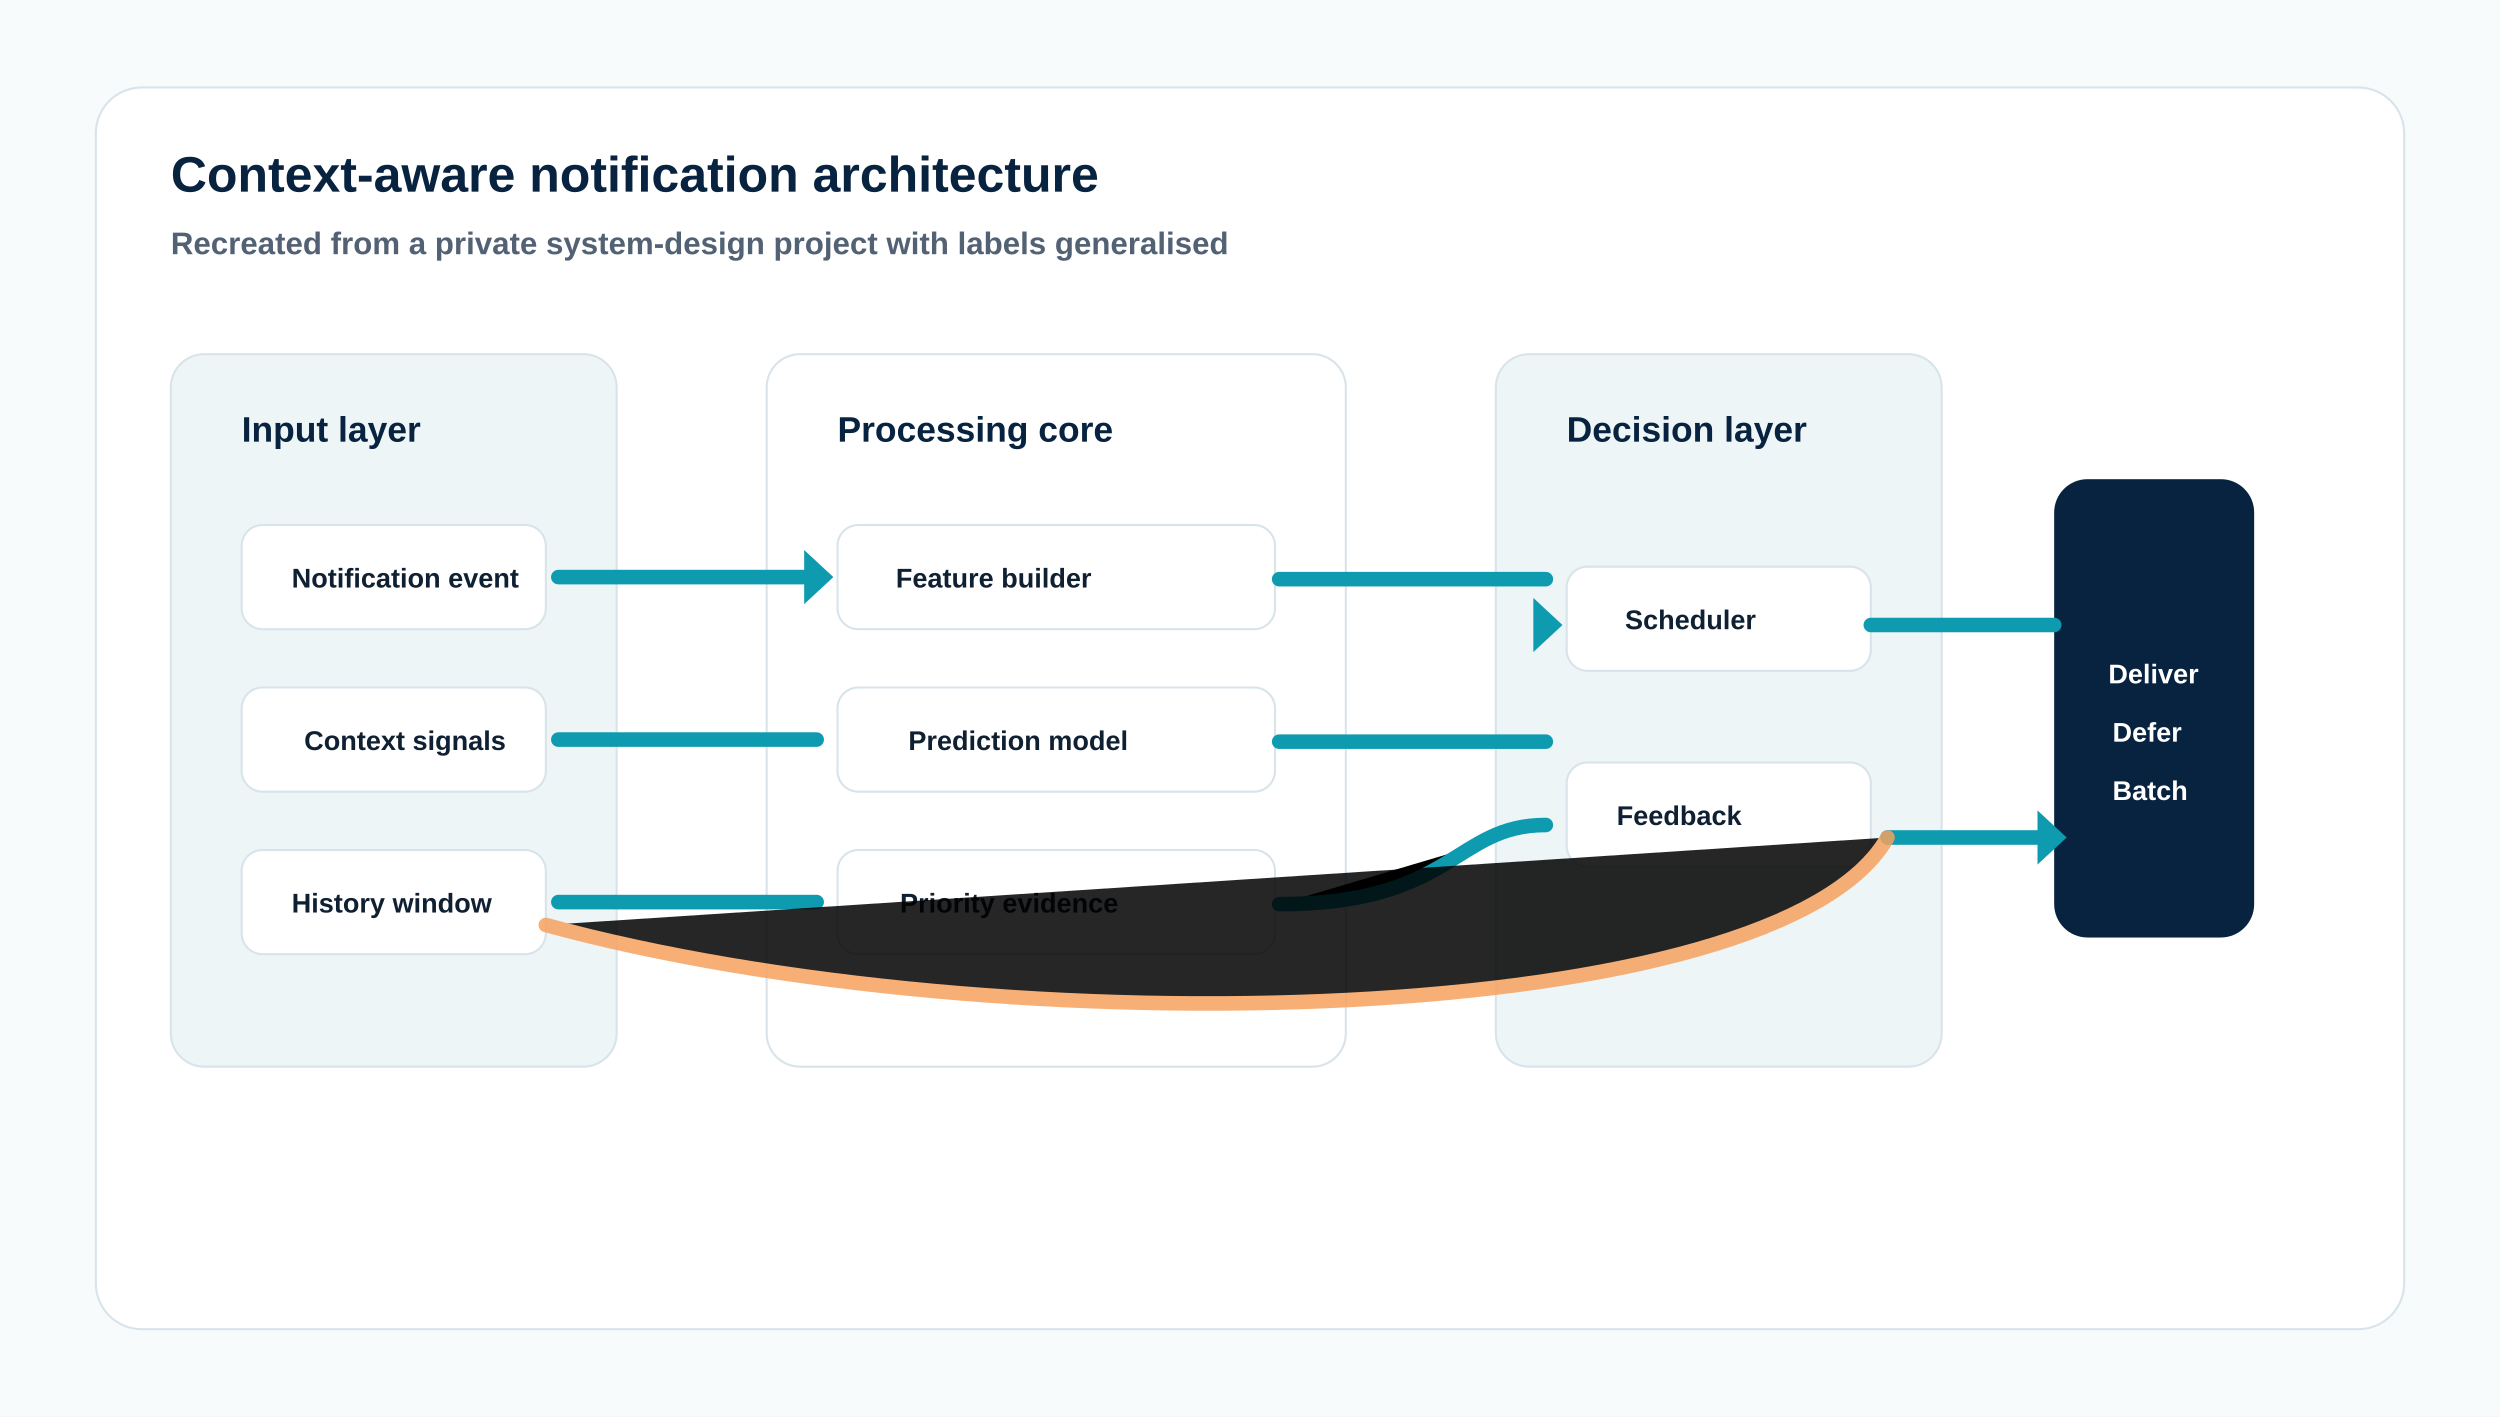
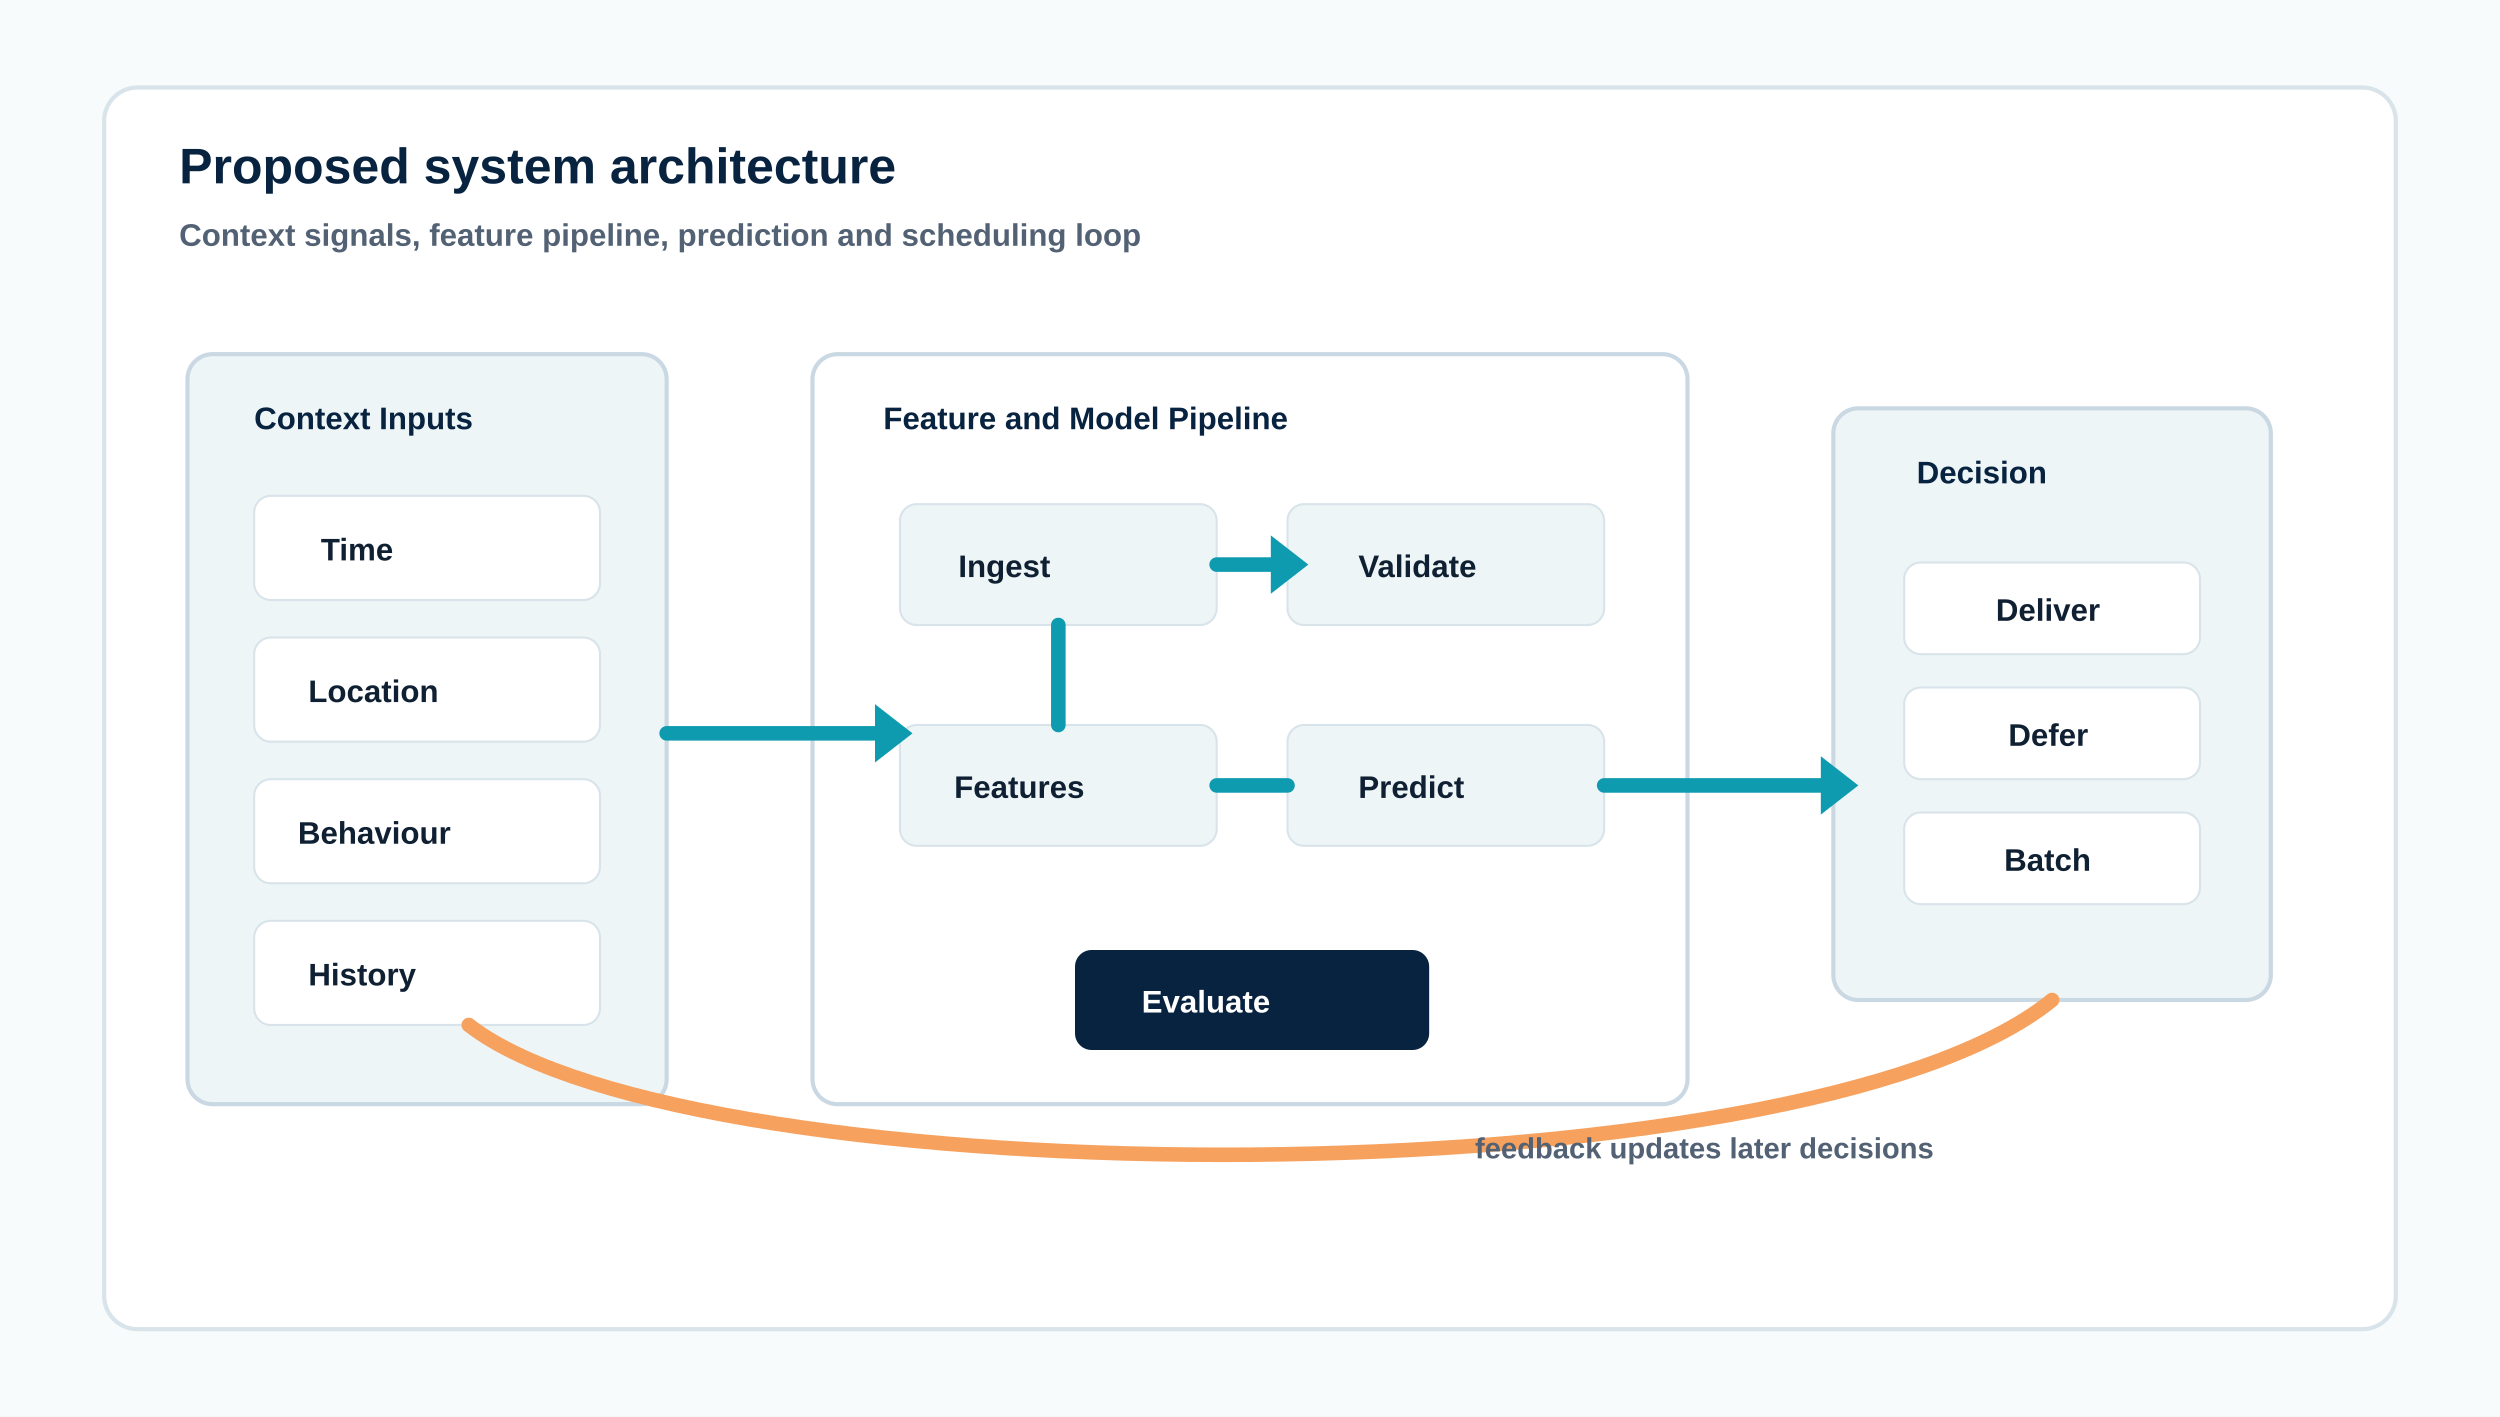
<svg xmlns="http://www.w3.org/2000/svg" viewBox="0 0 1200 680" role="img">
  <rect width="1200" height="680" fill="#f7fbfc" />
-   <rect x="46" y="42" width="1108" height="596" rx="22" fill="#fff" stroke="#d8e3ea" />
-   <text x="82" y="92" fill="#08233f" font-family="Segoe UI, Arial, sans-serif" font-size="24" font-weight="900">Context-aware notification architecture</text>
-   <text x="82" y="122" fill="#526173" font-family="Segoe UI, Arial, sans-serif" font-size="15" font-weight="700">Recreated from a private system-design project with labels generalised</text>
-   <rect x="82" y="170" width="214" height="342" rx="16" fill="#eef5f7" stroke="#d8e3ea" />
-   <rect x="368" y="170" width="278" height="342" rx="16" fill="#ffffff" stroke="#d8e3ea" />
-   <rect x="718" y="170" width="214" height="342" rx="16" fill="#eef5f7" stroke="#d8e3ea" />
-   <rect x="986" y="230" width="96" height="220" rx="16" fill="#08233f" />
-   <g font-family="Segoe UI, Arial, sans-serif" font-weight="900" fill="#08233f" font-size="17">
-     <text x="116" y="212">Input layer</text>
-     <text x="402" y="212">Processing core</text>
-     <text x="752" y="212">Decision layer</text>
+   <rect x="50" y="42" width="1100" height="596" rx="16" fill="#fff" stroke="#d8e3ea" stroke-width="2" />
+   <text x="86" y="88" fill="#08233f" font-family="Segoe UI, Arial, sans-serif" font-size="24" font-weight="900">Proposed system architecture</text>
+   <text x="86" y="118" fill="#526173" font-family="Segoe UI, Arial, sans-serif" font-size="15" font-weight="700">Context signals, feature pipeline, prediction and scheduling loop</text>
+   <g font-family="Segoe UI, Arial, sans-serif" font-size="15" font-weight="900">
+     <rect x="90" y="170" width="230" height="360" rx="12" fill="#eef5f7" stroke="#c9d8e2" stroke-width="2" />
+     <text x="122" y="206" fill="#08233f">Context Inputs</text>
+     <rect x="122" y="238" width="166" height="50" rx="8" fill="#fff" stroke="#d8e3ea" />
+     <text x="154" y="269" fill="#102033">Time</text>
+     <rect x="122" y="306" width="166" height="50" rx="8" fill="#fff" stroke="#d8e3ea" />
+     <text x="148" y="337" fill="#102033">Location</text>
+     <rect x="122" y="374" width="166" height="50" rx="8" fill="#fff" stroke="#d8e3ea" />
+     <text x="143" y="405" fill="#102033">Behaviour</text>
+     <rect x="122" y="442" width="166" height="50" rx="8" fill="#fff" stroke="#d8e3ea" />
+     <text x="148" y="473" fill="#102033">History</text>
+     <rect x="390" y="170" width="420" height="360" rx="12" fill="#fff" stroke="#c9d8e2" stroke-width="2" />
+     <text x="424" y="206" fill="#08233f">Feature and Model Pipeline</text>
+     <rect x="432" y="242" width="152" height="58" rx="8" fill="#eef5f7" stroke="#d8e3ea" />
+     <text x="460" y="277" fill="#102033">Ingest</text>
+     <rect x="618" y="242" width="152" height="58" rx="8" fill="#eef5f7" stroke="#d8e3ea" />
+     <text x="652" y="277" fill="#102033">Validate</text>
+     <rect x="432" y="348" width="152" height="58" rx="8" fill="#eef5f7" stroke="#d8e3ea" />
+     <text x="458" y="383" fill="#102033">Features</text>
+     <rect x="618" y="348" width="152" height="58" rx="8" fill="#eef5f7" stroke="#d8e3ea" />
+     <text x="652" y="383" fill="#102033">Predict</text>
+     <rect x="516" y="456" width="170" height="48" rx="8" fill="#08233f" />
+     <text x="548" y="486" fill="#fff">Evaluate</text>
+     <rect x="880" y="196" width="210" height="284" rx="12" fill="#eef5f7" stroke="#c9d8e2" stroke-width="2" />
+     <text x="920" y="232" fill="#08233f">Decision</text>
+     <rect x="914" y="270" width="142" height="44" rx="8" fill="#fff" stroke="#d8e3ea" />
+     <text x="958" y="298" fill="#102033">Deliver</text>
+     <rect x="914" y="330" width="142" height="44" rx="8" fill="#fff" stroke="#d8e3ea" />
+     <text x="964" y="358" fill="#102033">Defer</text>
+     <rect x="914" y="390" width="142" height="44" rx="8" fill="#fff" stroke="#d8e3ea" />
+     <text x="962" y="418" fill="#102033">Batch</text>
  </g>
-   <g fill="#fff" stroke="#d8e3ea">
-     <rect x="116" y="252" width="146" height="50" rx="10" />
-     <rect x="116" y="330" width="146" height="50" rx="10" />
-     <rect x="116" y="408" width="146" height="50" rx="10" />
-     <rect x="402" y="252" width="210" height="50" rx="10" />
-     <rect x="402" y="330" width="210" height="50" rx="10" />
-     <rect x="402" y="408" width="210" height="50" rx="10" />
-     <rect x="752" y="272" width="146" height="50" rx="10" />
-     <rect x="752" y="366" width="146" height="50" rx="10" />
-   </g>
-   <g font-family="Segoe UI, Arial, sans-serif" font-size="13" font-weight="800" fill="#102033">
-     <text x="140" y="282">Notification event</text>
-     <text x="146" y="360">Context signals</text>
-     <text x="140" y="438">History window</text>
-     <text x="430" y="282">Feature builder</text>
-     <text x="436" y="360">Prediction model</text>
-     <text x="432" y="438">Priority evidence</text>
-     <text x="780" y="302">Scheduler</text>
-     <text x="776" y="396">Feedback</text>
-   </g>
-   <g stroke="#0e9bb0" stroke-width="7" stroke-linecap="round" stroke-linejoin="round">
-     <path d="M268 277h124" />
-     <path d="M268 355h124" />
-     <path d="M268 433h124" />
-     <path d="M614 278h128" />
-     <path d="M614 356h128" />
-     <path d="M614 434c84 0 84-38 128-38" />
-     <path d="M898 300h88" />
-     <path d="M986 402h-80" />
-     <path d="M906 402c-52 92-424 102-644 42" stroke="#f6a15e" opacity=".85" />
+   <g stroke="#0e9bb0" stroke-width="7" fill="none" stroke-linecap="round" stroke-linejoin="round">
+     <path d="M320 352h108" />
+     <path d="M584 271h34" />
+     <path d="M508 300v48" />
+     <path d="M584 377h34" />
+     <path d="M770 377h112" />
+     <path d="M985 480c-120 98-652 96-760 12" stroke="#f6a15e" />
  </g>
  <g fill="#0e9bb0">
-     <path d="M386 264l14 13-14 13z" />
-     <path d="M736 287l14 13-14 13z" />
-     <path d="M978 389l14 13-14 13z" />
+     <path d="M420 338l18 14-18 14z" />
+     <path d="M610 257l18 14-18 14z" />
+     <path d="M874 363l18 14-18 14z" />
  </g>
-   <g font-family="Segoe UI, Arial, sans-serif" fill="#fff" font-size="13" font-weight="900">
-     <text x="1012" y="328">Deliver</text>
-     <text x="1014" y="356">Defer</text>
-     <text x="1014" y="384">Batch</text>
-   </g>
+   <text x="708" y="556" fill="#526173" font-family="Segoe UI, Arial, sans-serif" font-size="14" font-weight="800">feedback updates later decisions</text>
</svg>
